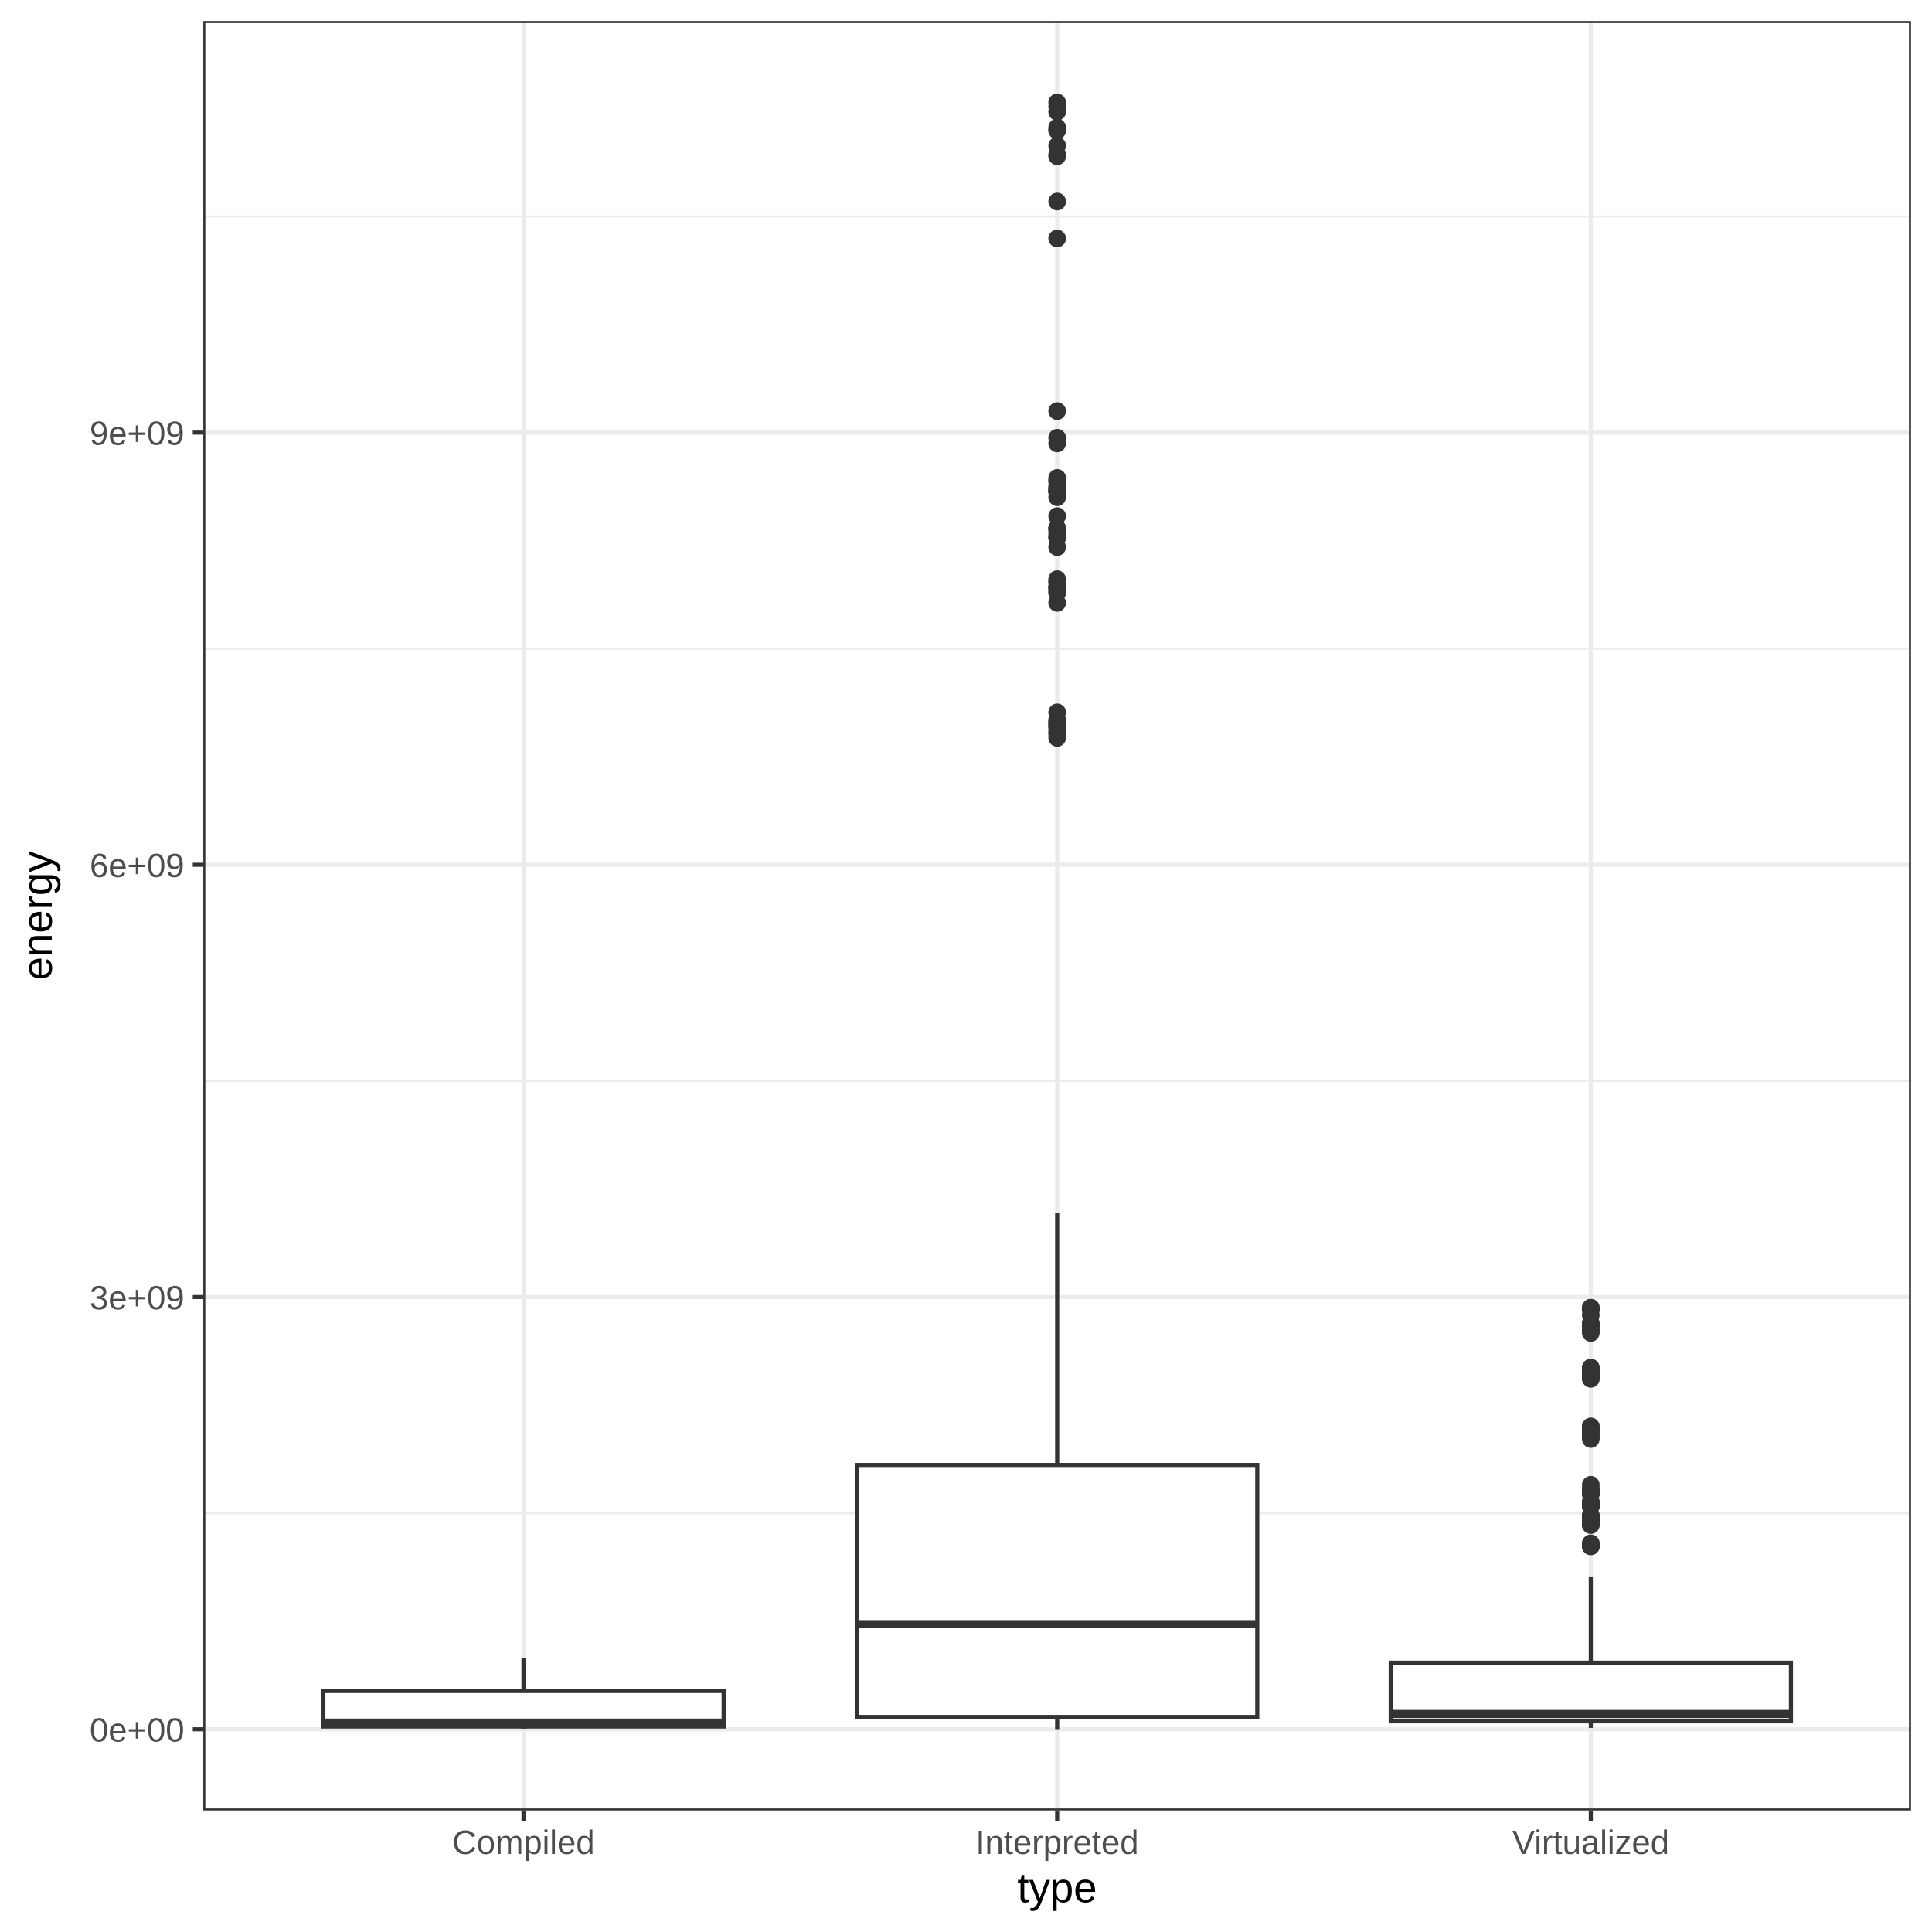
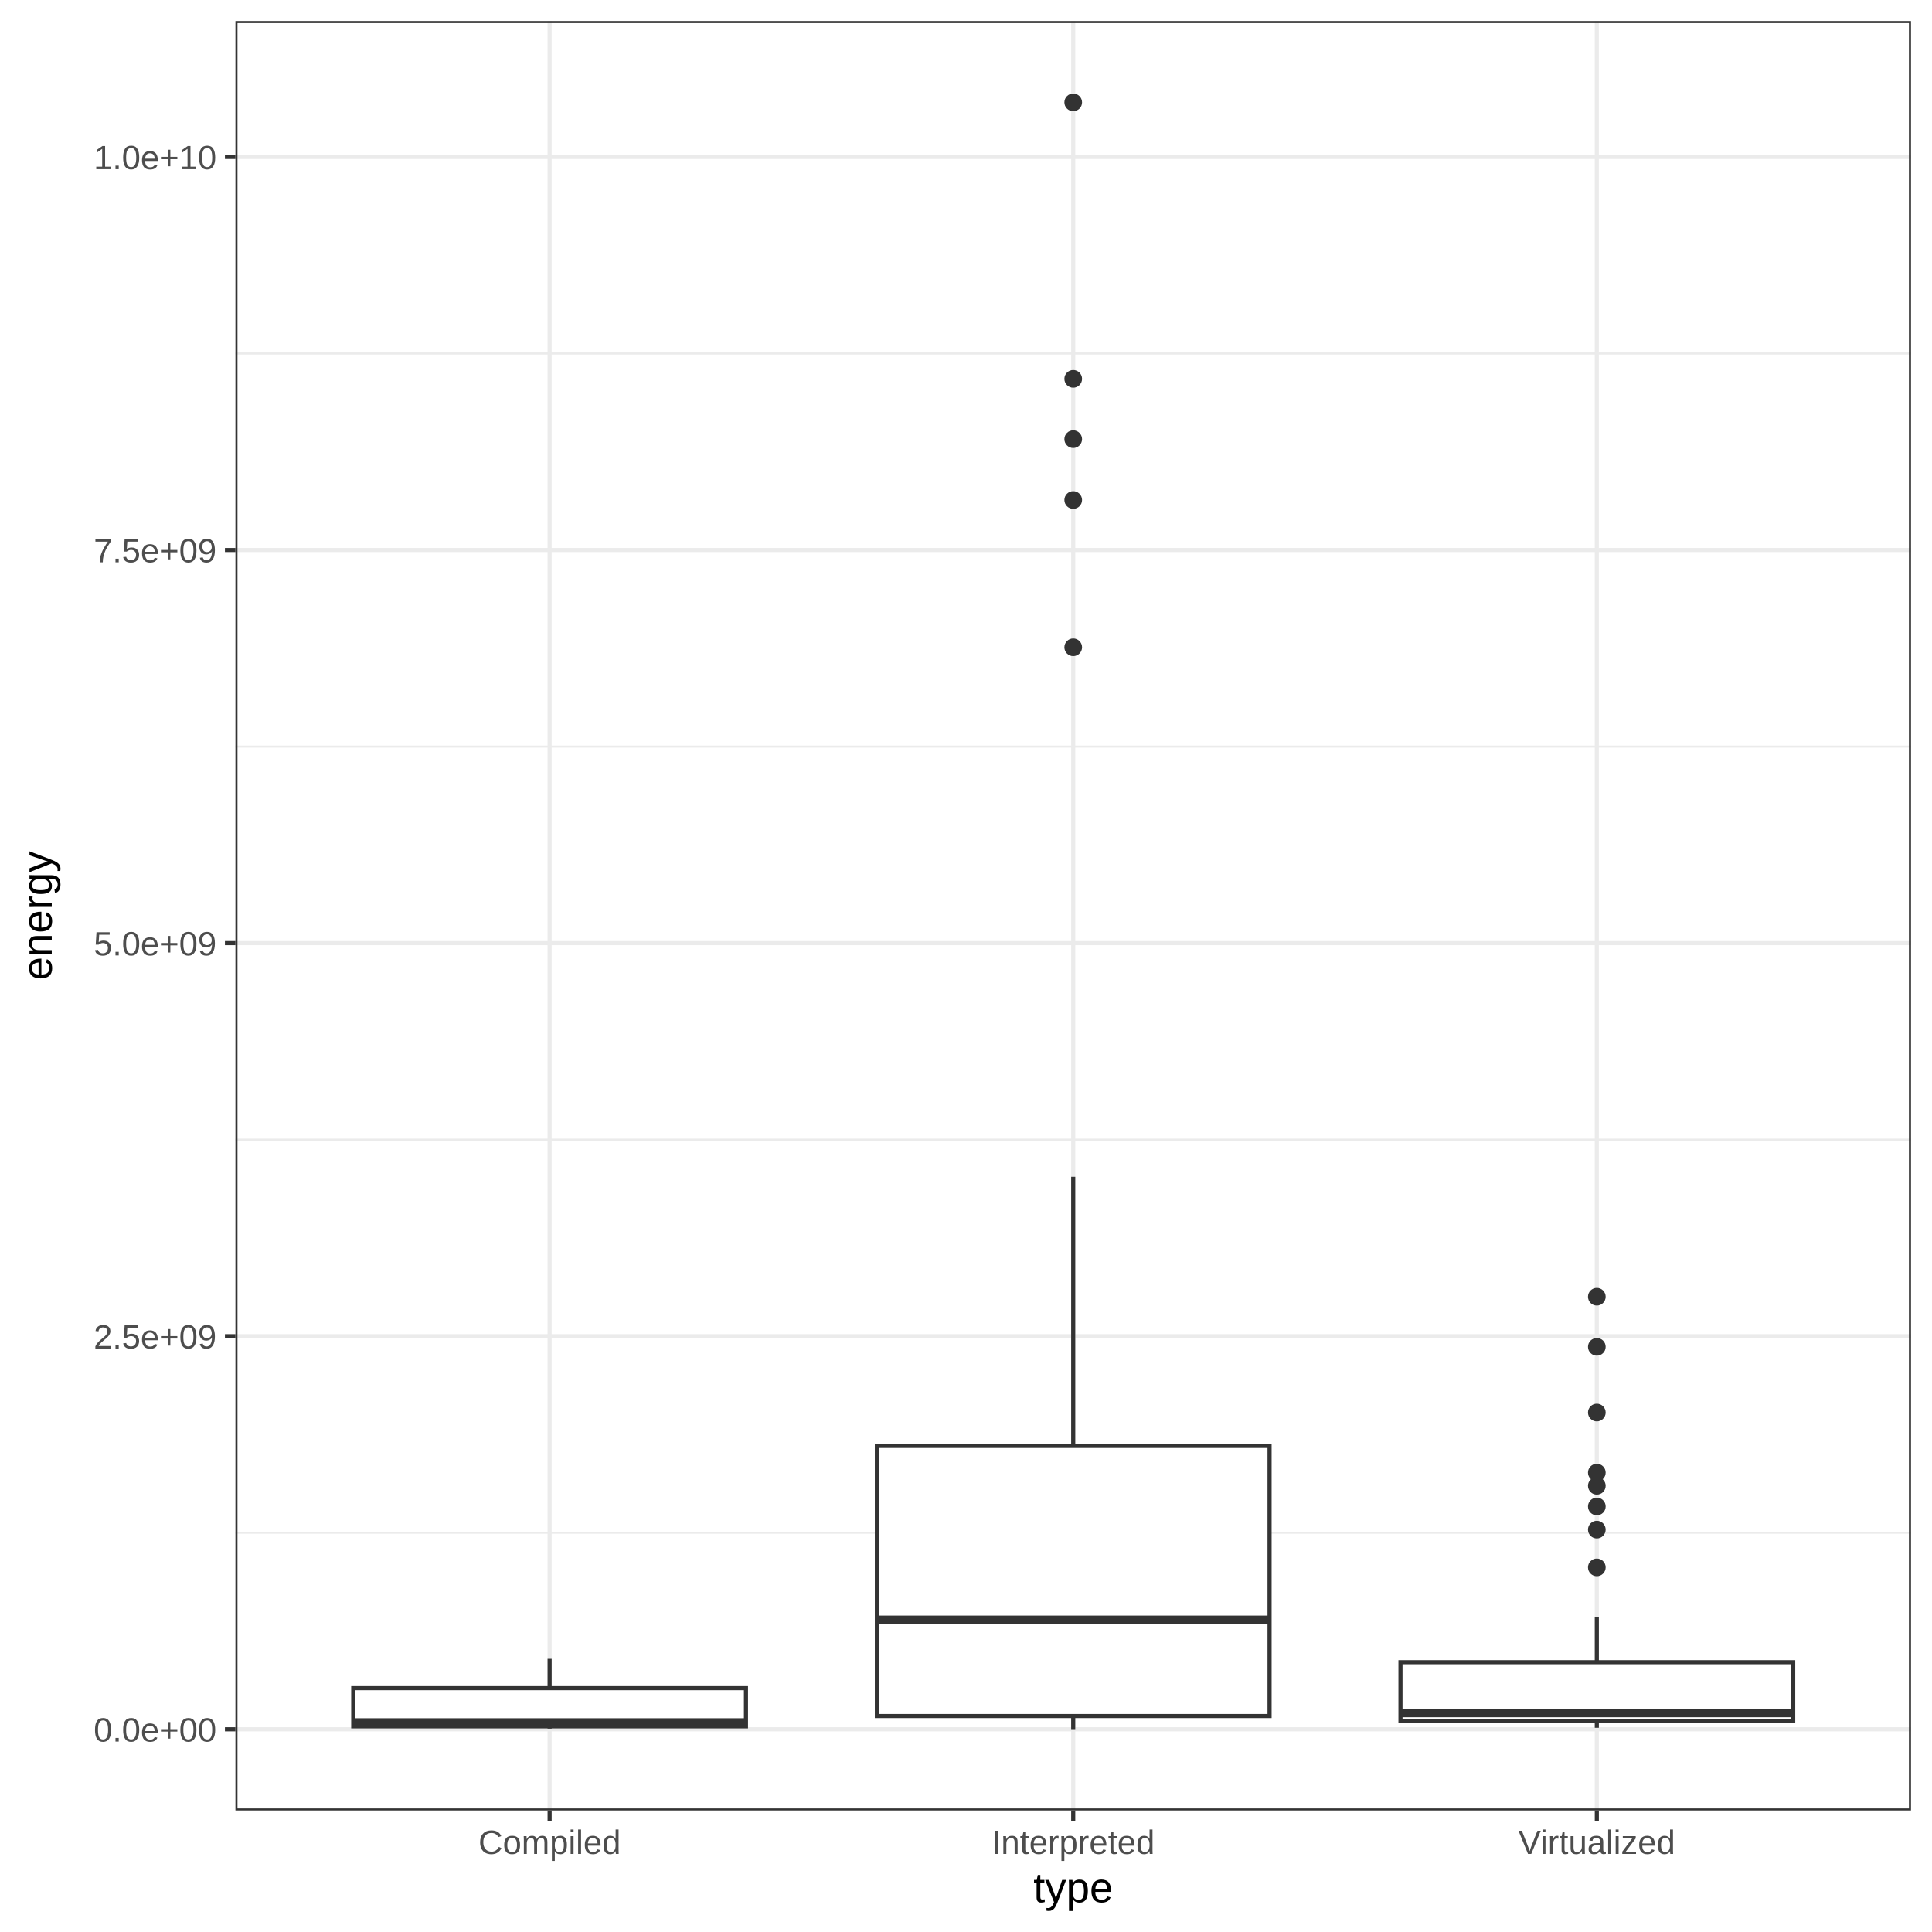
<svg xmlns="http://www.w3.org/2000/svg" class="svglite" width="504.00pt" height="504.00pt" viewBox="0 0 504.00 504.00">
  <defs>
    <style type="text/css">
    .svglite line, .svglite polyline, .svglite polygon, .svglite path, .svglite rect, .svglite circle {
      fill: none;
      stroke: #000000;
      stroke-linecap: round;
      stroke-linejoin: round;
      stroke-miterlimit: 10.00;
    }
    .svglite text {
      white-space: pre;
    }
  </style>
  </defs>
  <rect width="100%" height="100%" style="stroke: none; fill: #FFFFFF;" />
  <defs>
    <clipPath id="cpMC4wMHw1MDQuMDB8MC4wMHw1MDQuMDA=">
      <rect x="0.00" y="0.00" width="504.00" height="504.00" />
    </clipPath>
  </defs>
  <g clip-path="url(#cpMC4wMHw1MDQuMDB8MC4wMHw1MDQuMDA=)">
    <rect x="0.00" y="0.00" width="504.00" height="504.00" style="stroke-width: 1.07; stroke: #FFFFFF; fill: #FFFFFF;" />
  </g>
  <defs>
-     <clipPath id="cpNTMuMDN8NDk4LjUyfDUuNDh8NDcyLjI5">
-       <rect x="53.03" y="5.48" width="445.49" height="466.82" />
+     <clipPath id="cpNjEuNDJ8NDk4LjUyfDUuNDh8NDcyLjI5">
+       <rect x="61.42" y="5.48" width="437.10" height="466.82" />
    </clipPath>
  </defs>
-   <g clip-path="url(#cpNTMuMDN8NDk4LjUyfDUuNDh8NDcyLjI5)">
-     <rect x="53.03" y="5.48" width="445.49" height="466.82" style="stroke-width: 1.07; stroke: none; fill: #FFFFFF;" />
-     <polyline points="53.03,394.74 498.52,394.74 " style="stroke-width: 0.53; stroke: #EBEBEB; stroke-linecap: butt;" />
-     <polyline points="53.03,281.98 498.52,281.98 " style="stroke-width: 0.53; stroke: #EBEBEB; stroke-linecap: butt;" />
-     <polyline points="53.03,169.23 498.52,169.23 " style="stroke-width: 0.53; stroke: #EBEBEB; stroke-linecap: butt;" />
-     <polyline points="53.03,56.47 498.52,56.47 " style="stroke-width: 0.53; stroke: #EBEBEB; stroke-linecap: butt;" />
-     <polyline points="53.03,451.12 498.52,451.12 " style="stroke-width: 1.07; stroke: #EBEBEB; stroke-linecap: butt;" />
-     <polyline points="53.03,338.36 498.52,338.36 " style="stroke-width: 1.07; stroke: #EBEBEB; stroke-linecap: butt;" />
-     <polyline points="53.03,225.60 498.52,225.60 " style="stroke-width: 1.07; stroke: #EBEBEB; stroke-linecap: butt;" />
-     <polyline points="53.03,112.85 498.52,112.85 " style="stroke-width: 1.07; stroke: #EBEBEB; stroke-linecap: butt;" />
-     <polyline points="136.56,472.29 136.56,5.48 " style="stroke-width: 1.07; stroke: #EBEBEB; stroke-linecap: butt;" />
-     <polyline points="275.78,472.29 275.78,5.48 " style="stroke-width: 1.07; stroke: #EBEBEB; stroke-linecap: butt;" />
-     <polyline points="414.99,472.29 414.99,5.48 " style="stroke-width: 1.07; stroke: #EBEBEB; stroke-linecap: butt;" />
-     <line x1="136.56" y1="441.13" x2="136.56" y2="432.44" style="stroke-width: 1.07; stroke: #333333; stroke-linecap: butt;" />
-     <line x1="136.56" y1="450.40" x2="136.56" y2="450.95" style="stroke-width: 1.07; stroke: #333333; stroke-linecap: butt;" />
-     <polygon points="84.35,441.13 84.35,450.40 188.77,450.40 188.77,441.13 84.35,441.13 " style="stroke-width: 1.07; stroke: #333333; stroke-linecap: butt; stroke-linejoin: miter; fill: #FFFFFF;" />
-     <line x1="84.35" y1="449.39" x2="188.77" y2="449.39" style="stroke-width: 2.13; stroke: #333333; stroke-linecap: butt; stroke-linejoin: miter;" />
-     <circle cx="275.78" cy="127.95" r="1.95" style="stroke-width: 0.71; stroke: #333333; fill: #333333;" />
-     <circle cx="275.78" cy="107.23" r="1.95" style="stroke-width: 0.71; stroke: #333333; fill: #333333;" />
-     <circle cx="275.78" cy="128.27" r="1.95" style="stroke-width: 0.71; stroke: #333333; fill: #333333;" />
-     <circle cx="275.78" cy="127.36" r="1.95" style="stroke-width: 0.71; stroke: #333333; fill: #333333;" />
-     <circle cx="275.78" cy="115.67" r="1.95" style="stroke-width: 0.71; stroke: #333333; fill: #333333;" />
-     <circle cx="275.78" cy="125.50" r="1.95" style="stroke-width: 0.71; stroke: #333333; fill: #333333;" />
-     <circle cx="275.78" cy="125.48" r="1.95" style="stroke-width: 0.71; stroke: #333333; fill: #333333;" />
-     <circle cx="275.78" cy="128.03" r="1.95" style="stroke-width: 0.71; stroke: #333333; fill: #333333;" />
-     <circle cx="275.78" cy="128.31" r="1.95" style="stroke-width: 0.71; stroke: #333333; fill: #333333;" />
-     <circle cx="275.78" cy="126.70" r="1.95" style="stroke-width: 0.71; stroke: #333333; fill: #333333;" />
-     <circle cx="275.78" cy="124.67" r="1.95" style="stroke-width: 0.71; stroke: #333333; fill: #333333;" />
-     <circle cx="275.78" cy="188.50" r="1.95" style="stroke-width: 0.71; stroke: #333333; fill: #333333;" />
-     <circle cx="275.78" cy="185.83" r="1.95" style="stroke-width: 0.71; stroke: #333333; fill: #333333;" />
-     <circle cx="275.78" cy="189.28" r="1.95" style="stroke-width: 0.71; stroke: #333333; fill: #333333;" />
-     <circle cx="275.78" cy="191.00" r="1.95" style="stroke-width: 0.71; stroke: #333333; fill: #333333;" />
-     <circle cx="275.78" cy="190.25" r="1.95" style="stroke-width: 0.71; stroke: #333333; fill: #333333;" />
-     <circle cx="275.78" cy="192.48" r="1.95" style="stroke-width: 0.71; stroke: #333333; fill: #333333;" />
-     <circle cx="275.78" cy="189.20" r="1.95" style="stroke-width: 0.71; stroke: #333333; fill: #333333;" />
-     <circle cx="275.78" cy="191.49" r="1.95" style="stroke-width: 0.71; stroke: #333333; fill: #333333;" />
-     <circle cx="275.78" cy="188.29" r="1.95" style="stroke-width: 0.71; stroke: #333333; fill: #333333;" />
-     <circle cx="275.78" cy="187.85" r="1.95" style="stroke-width: 0.71; stroke: #333333; fill: #333333;" />
-     <circle cx="275.78" cy="189.48" r="1.95" style="stroke-width: 0.71; stroke: #333333; fill: #333333;" />
-     <circle cx="275.78" cy="52.56" r="1.95" style="stroke-width: 0.71; stroke: #333333; fill: #333333;" />
-     <circle cx="275.78" cy="29.16" r="1.95" style="stroke-width: 0.71; stroke: #333333; fill: #333333;" />
-     <circle cx="275.78" cy="38.00" r="1.95" style="stroke-width: 0.71; stroke: #333333; fill: #333333;" />
-     <circle cx="275.78" cy="62.21" r="1.95" style="stroke-width: 0.71; stroke: #333333; fill: #333333;" />
-     <circle cx="275.78" cy="40.37" r="1.95" style="stroke-width: 0.71; stroke: #333333; fill: #333333;" />
-     <circle cx="275.78" cy="27.80" r="1.95" style="stroke-width: 0.71; stroke: #333333; fill: #333333;" />
-     <circle cx="275.78" cy="33.25" r="1.95" style="stroke-width: 0.71; stroke: #333333; fill: #333333;" />
-     <circle cx="275.78" cy="40.76" r="1.95" style="stroke-width: 0.71; stroke: #333333; fill: #333333;" />
-     <circle cx="275.78" cy="34.02" r="1.95" style="stroke-width: 0.71; stroke: #333333; fill: #333333;" />
-     <circle cx="275.78" cy="34.01" r="1.95" style="stroke-width: 0.71; stroke: #333333; fill: #333333;" />
-     <circle cx="275.78" cy="26.70" r="1.95" style="stroke-width: 0.71; stroke: #333333; fill: #333333;" />
-     <circle cx="275.78" cy="153.21" r="1.95" style="stroke-width: 0.71; stroke: #333333; fill: #333333;" />
-     <circle cx="275.78" cy="151.81" r="1.95" style="stroke-width: 0.71; stroke: #333333; fill: #333333;" />
-     <circle cx="275.78" cy="151.80" r="1.95" style="stroke-width: 0.71; stroke: #333333; fill: #333333;" />
-     <circle cx="275.78" cy="157.27" r="1.95" style="stroke-width: 0.71; stroke: #333333; fill: #333333;" />
-     <circle cx="275.78" cy="151.09" r="1.95" style="stroke-width: 0.71; stroke: #333333; fill: #333333;" />
-     <circle cx="275.78" cy="153.75" r="1.95" style="stroke-width: 0.71; stroke: #333333; fill: #333333;" />
-     <circle cx="275.78" cy="154.47" r="1.95" style="stroke-width: 0.71; stroke: #333333; fill: #333333;" />
-     <circle cx="275.78" cy="152.92" r="1.95" style="stroke-width: 0.71; stroke: #333333; fill: #333333;" />
-     <circle cx="275.78" cy="153.28" r="1.95" style="stroke-width: 0.71; stroke: #333333; fill: #333333;" />
-     <circle cx="275.78" cy="154.64" r="1.95" style="stroke-width: 0.71; stroke: #333333; fill: #333333;" />
-     <circle cx="275.78" cy="137.89" r="1.95" style="stroke-width: 0.71; stroke: #333333; fill: #333333;" />
-     <circle cx="275.78" cy="129.71" r="1.95" style="stroke-width: 0.71; stroke: #333333; fill: #333333;" />
-     <circle cx="275.78" cy="127.40" r="1.95" style="stroke-width: 0.71; stroke: #333333; fill: #333333;" />
-     <circle cx="275.78" cy="114.19" r="1.95" style="stroke-width: 0.71; stroke: #333333; fill: #333333;" />
-     <circle cx="275.78" cy="140.33" r="1.95" style="stroke-width: 0.71; stroke: #333333; fill: #333333;" />
-     <circle cx="275.78" cy="142.72" r="1.95" style="stroke-width: 0.71; stroke: #333333; fill: #333333;" />
-     <circle cx="275.78" cy="139.60" r="1.95" style="stroke-width: 0.71; stroke: #333333; fill: #333333;" />
-     <circle cx="275.78" cy="140.16" r="1.95" style="stroke-width: 0.71; stroke: #333333; fill: #333333;" />
-     <circle cx="275.78" cy="137.92" r="1.95" style="stroke-width: 0.71; stroke: #333333; fill: #333333;" />
-     <circle cx="275.78" cy="137.80" r="1.95" style="stroke-width: 0.71; stroke: #333333; fill: #333333;" />
-     <circle cx="275.78" cy="138.83" r="1.95" style="stroke-width: 0.71; stroke: #333333; fill: #333333;" />
-     <circle cx="275.78" cy="134.64" r="1.95" style="stroke-width: 0.71; stroke: #333333; fill: #333333;" />
-     <line x1="275.78" y1="382.17" x2="275.78" y2="316.38" style="stroke-width: 1.07; stroke: #333333; stroke-linecap: butt;" />
-     <line x1="275.78" y1="447.90" x2="275.78" y2="451.08" style="stroke-width: 1.07; stroke: #333333; stroke-linecap: butt;" />
-     <polygon points="223.57,382.17 223.57,447.90 327.98,447.90 327.98,382.17 223.57,382.17 " style="stroke-width: 1.07; stroke: #333333; stroke-linecap: butt; stroke-linejoin: miter; fill: #FFFFFF;" />
-     <line x1="223.57" y1="423.71" x2="327.98" y2="423.71" style="stroke-width: 2.13; stroke: #333333; stroke-linecap: butt; stroke-linejoin: miter;" />
-     <circle cx="414.99" cy="343.09" r="1.95" style="stroke-width: 0.71; stroke: #333333; fill: #333333;" />
-     <circle cx="414.99" cy="341.55" r="1.95" style="stroke-width: 0.71; stroke: #333333; fill: #333333;" />
-     <circle cx="414.99" cy="345.14" r="1.95" style="stroke-width: 0.71; stroke: #333333; fill: #333333;" />
-     <circle cx="414.99" cy="341.18" r="1.95" style="stroke-width: 0.71; stroke: #333333; fill: #333333;" />
-     <circle cx="414.99" cy="341.14" r="1.95" style="stroke-width: 0.71; stroke: #333333; fill: #333333;" />
-     <circle cx="414.99" cy="347.72" r="1.95" style="stroke-width: 0.71; stroke: #333333; fill: #333333;" />
-     <circle cx="414.99" cy="345.63" r="1.95" style="stroke-width: 0.71; stroke: #333333; fill: #333333;" />
-     <circle cx="414.99" cy="347.17" r="1.95" style="stroke-width: 0.71; stroke: #333333; fill: #333333;" />
-     <circle cx="414.99" cy="346.01" r="1.95" style="stroke-width: 0.71; stroke: #333333; fill: #333333;" />
-     <circle cx="414.99" cy="346.56" r="1.95" style="stroke-width: 0.71; stroke: #333333; fill: #333333;" />
-     <circle cx="414.99" cy="341.68" r="1.95" style="stroke-width: 0.71; stroke: #333333; fill: #333333;" />
-     <circle cx="414.99" cy="389.53" r="1.95" style="stroke-width: 0.71; stroke: #333333; fill: #333333;" />
-     <circle cx="414.99" cy="389.37" r="1.95" style="stroke-width: 0.71; stroke: #333333; fill: #333333;" />
-     <circle cx="414.99" cy="389.64" r="1.95" style="stroke-width: 0.71; stroke: #333333; fill: #333333;" />
-     <circle cx="414.99" cy="389.45" r="1.95" style="stroke-width: 0.71; stroke: #333333; fill: #333333;" />
-     <circle cx="414.99" cy="389.17" r="1.95" style="stroke-width: 0.71; stroke: #333333; fill: #333333;" />
-     <circle cx="414.99" cy="389.28" r="1.95" style="stroke-width: 0.71; stroke: #333333; fill: #333333;" />
-     <circle cx="414.99" cy="388.83" r="1.95" style="stroke-width: 0.71; stroke: #333333; fill: #333333;" />
-     <circle cx="414.99" cy="389.76" r="1.95" style="stroke-width: 0.71; stroke: #333333; fill: #333333;" />
-     <circle cx="414.99" cy="387.34" r="1.95" style="stroke-width: 0.71; stroke: #333333; fill: #333333;" />
-     <circle cx="414.99" cy="389.22" r="1.95" style="stroke-width: 0.71; stroke: #333333; fill: #333333;" />
-     <circle cx="414.99" cy="388.32" r="1.95" style="stroke-width: 0.71; stroke: #333333; fill: #333333;" />
-     <circle cx="414.99" cy="356.87" r="1.95" style="stroke-width: 0.71; stroke: #333333; fill: #333333;" />
-     <circle cx="414.99" cy="356.75" r="1.95" style="stroke-width: 0.71; stroke: #333333; fill: #333333;" />
-     <circle cx="414.99" cy="357.07" r="1.95" style="stroke-width: 0.71; stroke: #333333; fill: #333333;" />
-     <circle cx="414.99" cy="358.59" r="1.95" style="stroke-width: 0.71; stroke: #333333; fill: #333333;" />
-     <circle cx="414.99" cy="357.04" r="1.95" style="stroke-width: 0.71; stroke: #333333; fill: #333333;" />
-     <circle cx="414.99" cy="357.44" r="1.95" style="stroke-width: 0.71; stroke: #333333; fill: #333333;" />
-     <circle cx="414.99" cy="358.21" r="1.95" style="stroke-width: 0.71; stroke: #333333; fill: #333333;" />
-     <circle cx="414.99" cy="359.53" r="1.95" style="stroke-width: 0.71; stroke: #333333; fill: #333333;" />
-     <circle cx="414.99" cy="357.94" r="1.95" style="stroke-width: 0.71; stroke: #333333; fill: #333333;" />
-     <circle cx="414.99" cy="359.70" r="1.95" style="stroke-width: 0.71; stroke: #333333; fill: #333333;" />
-     <circle cx="414.99" cy="358.96" r="1.95" style="stroke-width: 0.71; stroke: #333333; fill: #333333;" />
-     <circle cx="414.99" cy="392.88" r="1.95" style="stroke-width: 0.71; stroke: #333333; fill: #333333;" />
-     <circle cx="414.99" cy="392.84" r="1.95" style="stroke-width: 0.71; stroke: #333333; fill: #333333;" />
-     <circle cx="414.99" cy="392.77" r="1.95" style="stroke-width: 0.71; stroke: #333333; fill: #333333;" />
-     <circle cx="414.99" cy="392.92" r="1.95" style="stroke-width: 0.71; stroke: #333333; fill: #333333;" />
-     <circle cx="414.99" cy="392.61" r="1.95" style="stroke-width: 0.71; stroke: #333333; fill: #333333;" />
-     <circle cx="414.99" cy="392.39" r="1.95" style="stroke-width: 0.71; stroke: #333333; fill: #333333;" />
-     <circle cx="414.99" cy="392.09" r="1.95" style="stroke-width: 0.71; stroke: #333333; fill: #333333;" />
-     <circle cx="414.99" cy="391.71" r="1.95" style="stroke-width: 0.71; stroke: #333333; fill: #333333;" />
-     <circle cx="414.99" cy="392.86" r="1.95" style="stroke-width: 0.71; stroke: #333333; fill: #333333;" />
-     <circle cx="414.99" cy="392.38" r="1.95" style="stroke-width: 0.71; stroke: #333333; fill: #333333;" />
-     <circle cx="414.99" cy="392.40" r="1.95" style="stroke-width: 0.71; stroke: #333333; fill: #333333;" />
-     <circle cx="414.99" cy="372.71" r="1.95" style="stroke-width: 0.71; stroke: #333333; fill: #333333;" />
-     <circle cx="414.99" cy="372.96" r="1.95" style="stroke-width: 0.71; stroke: #333333; fill: #333333;" />
-     <circle cx="414.99" cy="375.04" r="1.95" style="stroke-width: 0.71; stroke: #333333; fill: #333333;" />
-     <circle cx="414.99" cy="373.26" r="1.95" style="stroke-width: 0.71; stroke: #333333; fill: #333333;" />
-     <circle cx="414.99" cy="375.40" r="1.95" style="stroke-width: 0.71; stroke: #333333; fill: #333333;" />
-     <circle cx="414.99" cy="372.20" r="1.95" style="stroke-width: 0.71; stroke: #333333; fill: #333333;" />
-     <circle cx="414.99" cy="373.82" r="1.95" style="stroke-width: 0.71; stroke: #333333; fill: #333333;" />
-     <circle cx="414.99" cy="372.10" r="1.95" style="stroke-width: 0.71; stroke: #333333; fill: #333333;" />
-     <circle cx="414.99" cy="374.42" r="1.95" style="stroke-width: 0.71; stroke: #333333; fill: #333333;" />
-     <circle cx="414.99" cy="373.36" r="1.95" style="stroke-width: 0.71; stroke: #333333; fill: #333333;" />
-     <circle cx="414.99" cy="372.86" r="1.95" style="stroke-width: 0.71; stroke: #333333; fill: #333333;" />
-     <circle cx="414.99" cy="395.30" r="1.95" style="stroke-width: 0.71; stroke: #333333; fill: #333333;" />
-     <circle cx="414.99" cy="397.85" r="1.95" style="stroke-width: 0.71; stroke: #333333; fill: #333333;" />
-     <circle cx="414.99" cy="397.37" r="1.95" style="stroke-width: 0.71; stroke: #333333; fill: #333333;" />
-     <circle cx="414.99" cy="395.51" r="1.95" style="stroke-width: 0.71; stroke: #333333; fill: #333333;" />
-     <circle cx="414.99" cy="396.23" r="1.95" style="stroke-width: 0.71; stroke: #333333; fill: #333333;" />
-     <circle cx="414.99" cy="388.80" r="1.95" style="stroke-width: 0.71; stroke: #333333; fill: #333333;" />
-     <circle cx="414.99" cy="397.73" r="1.95" style="stroke-width: 0.71; stroke: #333333; fill: #333333;" />
-     <circle cx="414.99" cy="395.54" r="1.95" style="stroke-width: 0.71; stroke: #333333; fill: #333333;" />
-     <circle cx="414.99" cy="397.31" r="1.95" style="stroke-width: 0.71; stroke: #333333; fill: #333333;" />
-     <circle cx="414.99" cy="396.68" r="1.95" style="stroke-width: 0.71; stroke: #333333; fill: #333333;" />
-     <circle cx="414.99" cy="396.94" r="1.95" style="stroke-width: 0.71; stroke: #333333; fill: #333333;" />
-     <circle cx="414.99" cy="402.73" r="1.95" style="stroke-width: 0.71; stroke: #333333; fill: #333333;" />
-     <circle cx="414.99" cy="403.39" r="1.95" style="stroke-width: 0.71; stroke: #333333; fill: #333333;" />
-     <circle cx="414.99" cy="403.18" r="1.95" style="stroke-width: 0.71; stroke: #333333; fill: #333333;" />
-     <circle cx="414.99" cy="403.37" r="1.95" style="stroke-width: 0.71; stroke: #333333; fill: #333333;" />
-     <circle cx="414.99" cy="402.61" r="1.95" style="stroke-width: 0.71; stroke: #333333; fill: #333333;" />
-     <circle cx="414.99" cy="403.16" r="1.95" style="stroke-width: 0.71; stroke: #333333; fill: #333333;" />
-     <circle cx="414.99" cy="403.12" r="1.95" style="stroke-width: 0.71; stroke: #333333; fill: #333333;" />
-     <circle cx="414.99" cy="403.19" r="1.95" style="stroke-width: 0.71; stroke: #333333; fill: #333333;" />
-     <circle cx="414.99" cy="403.00" r="1.95" style="stroke-width: 0.71; stroke: #333333; fill: #333333;" />
-     <circle cx="414.99" cy="403.17" r="1.95" style="stroke-width: 0.71; stroke: #333333; fill: #333333;" />
-     <circle cx="414.99" cy="402.99" r="1.95" style="stroke-width: 0.71; stroke: #333333; fill: #333333;" />
-     <line x1="414.99" y1="433.74" x2="414.99" y2="411.25" style="stroke-width: 1.07; stroke: #333333; stroke-linecap: butt;" />
-     <line x1="414.99" y1="449.05" x2="414.99" y2="450.77" style="stroke-width: 1.07; stroke: #333333; stroke-linecap: butt;" />
-     <polygon points="362.79,433.74 362.79,449.05 467.20,449.05 467.20,433.74 362.79,433.74 " style="stroke-width: 1.07; stroke: #333333; stroke-linecap: butt; stroke-linejoin: miter; fill: #FFFFFF;" />
-     <line x1="362.79" y1="447.13" x2="467.20" y2="447.13" style="stroke-width: 2.13; stroke: #333333; stroke-linecap: butt; stroke-linejoin: miter;" />
-     <rect x="53.03" y="5.48" width="445.49" height="466.82" style="stroke-width: 1.07; stroke: #333333;" />
+   <g clip-path="url(#cpNjEuNDJ8NDk4LjUyfDUuNDh8NDcyLjI5)">
+     <rect x="61.42" y="5.48" width="437.10" height="466.82" style="stroke-width: 1.07; stroke: none; fill: #FFFFFF;" />
+     <polyline points="61.42,399.85 498.52,399.85 " style="stroke-width: 0.53; stroke: #EBEBEB; stroke-linecap: butt;" />
+     <polyline points="61.42,297.30 498.52,297.30 " style="stroke-width: 0.53; stroke: #EBEBEB; stroke-linecap: butt;" />
+     <polyline points="61.42,194.76 498.52,194.76 " style="stroke-width: 0.53; stroke: #EBEBEB; stroke-linecap: butt;" />
+     <polyline points="61.42,92.21 498.52,92.21 " style="stroke-width: 0.53; stroke: #EBEBEB; stroke-linecap: butt;" />
+     <polyline points="61.42,451.13 498.52,451.13 " style="stroke-width: 1.07; stroke: #EBEBEB; stroke-linecap: butt;" />
+     <polyline points="61.42,348.58 498.52,348.58 " style="stroke-width: 1.07; stroke: #EBEBEB; stroke-linecap: butt;" />
+     <polyline points="61.42,246.03 498.52,246.03 " style="stroke-width: 1.07; stroke: #EBEBEB; stroke-linecap: butt;" />
+     <polyline points="61.42,143.48 498.52,143.48 " style="stroke-width: 1.07; stroke: #EBEBEB; stroke-linecap: butt;" />
+     <polyline points="61.42,40.94 498.52,40.94 " style="stroke-width: 1.07; stroke: #EBEBEB; stroke-linecap: butt;" />
+     <polyline points="143.38,472.29 143.38,5.48 " style="stroke-width: 1.07; stroke: #EBEBEB; stroke-linecap: butt;" />
+     <polyline points="279.97,472.29 279.97,5.48 " style="stroke-width: 1.07; stroke: #EBEBEB; stroke-linecap: butt;" />
+     <polyline points="416.56,472.29 416.56,5.48 " style="stroke-width: 1.07; stroke: #EBEBEB; stroke-linecap: butt;" />
+     <line x1="143.38" y1="440.40" x2="143.38" y2="432.74" style="stroke-width: 1.07; stroke: #333333; stroke-linecap: butt;" />
+     <line x1="143.38" y1="450.36" x2="143.38" y2="450.94" style="stroke-width: 1.07; stroke: #333333; stroke-linecap: butt;" />
+     <polygon points="92.15,440.40 92.15,450.36 194.60,450.36 194.60,440.40 92.15,440.40 " style="stroke-width: 1.07; stroke: #333333; stroke-linecap: butt; stroke-linejoin: miter; fill: #FFFFFF;" />
+     <line x1="92.15" y1="449.31" x2="194.60" y2="449.31" style="stroke-width: 2.13; stroke: #333333; stroke-linecap: butt; stroke-linejoin: miter;" />
+     <circle cx="279.97" cy="98.83" r="1.95" style="stroke-width: 0.71; stroke: #333333; fill: #333333;" />
+     <circle cx="279.97" cy="26.70" r="1.95" style="stroke-width: 0.71; stroke: #333333; fill: #333333;" />
+     <circle cx="279.97" cy="168.86" r="1.95" style="stroke-width: 0.71; stroke: #333333; fill: #333333;" />
+     <circle cx="279.97" cy="114.56" r="1.95" style="stroke-width: 0.71; stroke: #333333; fill: #333333;" />
+     <circle cx="279.97" cy="130.43" r="1.95" style="stroke-width: 0.71; stroke: #333333; fill: #333333;" />
+     <line x1="279.97" y1="377.20" x2="279.97" y2="306.99" style="stroke-width: 1.07; stroke: #333333; stroke-linecap: butt;" />
+     <line x1="279.97" y1="447.67" x2="279.97" y2="451.08" style="stroke-width: 1.07; stroke: #333333; stroke-linecap: butt;" />
+     <polygon points="228.75,377.20 228.75,447.67 331.19,447.67 331.19,377.20 228.75,377.20 " style="stroke-width: 1.07; stroke: #333333; stroke-linecap: butt; stroke-linejoin: miter; fill: #FFFFFF;" />
+     <line x1="228.75" y1="422.53" x2="331.19" y2="422.53" style="stroke-width: 2.13; stroke: #333333; stroke-linecap: butt; stroke-linejoin: miter;" />
+     <circle cx="416.56" cy="338.28" r="1.95" style="stroke-width: 0.71; stroke: #333333; fill: #333333;" />
+     <circle cx="416.56" cy="384.16" r="1.95" style="stroke-width: 0.71; stroke: #333333; fill: #333333;" />
+     <circle cx="416.56" cy="368.49" r="1.95" style="stroke-width: 0.71; stroke: #333333; fill: #333333;" />
+     <circle cx="416.56" cy="351.35" r="1.95" style="stroke-width: 0.71; stroke: #333333; fill: #333333;" />
+     <circle cx="416.56" cy="392.99" r="1.95" style="stroke-width: 0.71; stroke: #333333; fill: #333333;" />
+     <circle cx="416.56" cy="387.60" r="1.95" style="stroke-width: 0.71; stroke: #333333; fill: #333333;" />
+     <circle cx="416.56" cy="408.88" r="1.95" style="stroke-width: 0.71; stroke: #333333; fill: #333333;" />
+     <circle cx="416.56" cy="399.03" r="1.95" style="stroke-width: 0.71; stroke: #333333; fill: #333333;" />
+     <line x1="416.56" y1="433.62" x2="416.56" y2="421.89" style="stroke-width: 1.07; stroke: #333333; stroke-linecap: butt;" />
+     <line x1="416.56" y1="448.99" x2="416.56" y2="450.74" style="stroke-width: 1.07; stroke: #333333; stroke-linecap: butt;" />
+     <polygon points="365.34,433.62 365.34,448.99 467.79,448.99 467.79,433.62 365.34,433.62 " style="stroke-width: 1.07; stroke: #333333; stroke-linecap: butt; stroke-linejoin: miter; fill: #FFFFFF;" />
+     <line x1="365.34" y1="446.92" x2="467.79" y2="446.92" style="stroke-width: 2.13; stroke: #333333; stroke-linecap: butt; stroke-linejoin: miter;" />
+     <rect x="61.42" y="5.48" width="437.10" height="466.82" style="stroke-width: 1.07; stroke: #333333;" />
  </g>
  <g clip-path="url(#cpMC4wMHw1MDQuMDB8MC4wMHw1MDQuMDA=)">
-     <text x="48.10" y="454.33" text-anchor="end" style="font-size: 8.80px;fill: #4D4D4D; font-family: &quot;Liberation Sans&quot;;" textLength="29.57px" lengthAdjust="spacingAndGlyphs">0e+00</text>
-     <text x="48.10" y="341.57" text-anchor="end" style="font-size: 8.80px;fill: #4D4D4D; font-family: &quot;Liberation Sans&quot;;" textLength="29.57px" lengthAdjust="spacingAndGlyphs">3e+09</text>
-     <text x="48.10" y="228.81" text-anchor="end" style="font-size: 8.80px;fill: #4D4D4D; font-family: &quot;Liberation Sans&quot;;" textLength="29.57px" lengthAdjust="spacingAndGlyphs">6e+09</text>
-     <text x="48.10" y="116.05" text-anchor="end" style="font-size: 8.80px;fill: #4D4D4D; font-family: &quot;Liberation Sans&quot;;" textLength="29.57px" lengthAdjust="spacingAndGlyphs">9e+09</text>
-     <polyline points="50.29,451.12 53.03,451.12 " style="stroke-width: 1.07; stroke: #333333; stroke-linecap: butt;" />
-     <polyline points="50.29,338.36 53.03,338.36 " style="stroke-width: 1.07; stroke: #333333; stroke-linecap: butt;" />
-     <polyline points="50.29,225.60 53.03,225.60 " style="stroke-width: 1.07; stroke: #333333; stroke-linecap: butt;" />
-     <polyline points="50.29,112.85 53.03,112.85 " style="stroke-width: 1.07; stroke: #333333; stroke-linecap: butt;" />
-     <polyline points="136.56,475.03 136.56,472.29 " style="stroke-width: 1.07; stroke: #333333; stroke-linecap: butt;" />
-     <polyline points="275.78,475.03 275.78,472.29 " style="stroke-width: 1.07; stroke: #333333; stroke-linecap: butt;" />
-     <polyline points="414.99,475.03 414.99,472.29 " style="stroke-width: 1.07; stroke: #333333; stroke-linecap: butt;" />
-     <text x="136.56" y="483.64" text-anchor="middle" style="font-size: 8.80px;fill: #4D4D4D; font-family: &quot;Liberation Sans&quot;;" textLength="41.58px" lengthAdjust="spacingAndGlyphs">Compiled</text>
-     <text x="275.78" y="483.64" text-anchor="middle" style="font-size: 8.80px;fill: #4D4D4D; font-family: &quot;Liberation Sans&quot;;" textLength="49.51px" lengthAdjust="spacingAndGlyphs">Interpreted</text>
-     <text x="414.99" y="483.64" text-anchor="middle" style="font-size: 8.80px;fill: #4D4D4D; font-family: &quot;Liberation Sans&quot;;" textLength="46.81px" lengthAdjust="spacingAndGlyphs">Virtualized</text>
-     <text x="275.78" y="496.23" text-anchor="middle" style="font-size: 11.00px; font-family: &quot;Liberation Sans&quot;;" textLength="24.57px" lengthAdjust="spacingAndGlyphs">type</text>
+     <text x="56.49" y="454.33" text-anchor="end" style="font-size: 8.80px;fill: #4D4D4D; font-family: &quot;Liberation Sans&quot;;" textLength="37.96px" lengthAdjust="spacingAndGlyphs">0.0e+00</text>
+     <text x="56.49" y="351.79" text-anchor="end" style="font-size: 8.80px;fill: #4D4D4D; font-family: &quot;Liberation Sans&quot;;" textLength="37.96px" lengthAdjust="spacingAndGlyphs">2.5e+09</text>
+     <text x="56.49" y="249.24" text-anchor="end" style="font-size: 8.80px;fill: #4D4D4D; font-family: &quot;Liberation Sans&quot;;" textLength="37.96px" lengthAdjust="spacingAndGlyphs">5.0e+09</text>
+     <text x="56.49" y="146.69" text-anchor="end" style="font-size: 8.80px;fill: #4D4D4D; font-family: &quot;Liberation Sans&quot;;" textLength="37.96px" lengthAdjust="spacingAndGlyphs">7.5e+09</text>
+     <text x="56.49" y="44.14" text-anchor="end" style="font-size: 8.80px;fill: #4D4D4D; font-family: &quot;Liberation Sans&quot;;" textLength="37.96px" lengthAdjust="spacingAndGlyphs">1.0e+10</text>
+     <polyline points="58.68,451.13 61.42,451.13 " style="stroke-width: 1.07; stroke: #333333; stroke-linecap: butt;" />
+     <polyline points="58.68,348.58 61.42,348.58 " style="stroke-width: 1.07; stroke: #333333; stroke-linecap: butt;" />
+     <polyline points="58.68,246.03 61.42,246.03 " style="stroke-width: 1.07; stroke: #333333; stroke-linecap: butt;" />
+     <polyline points="58.68,143.48 61.42,143.48 " style="stroke-width: 1.07; stroke: #333333; stroke-linecap: butt;" />
+     <polyline points="58.68,40.94 61.42,40.94 " style="stroke-width: 1.07; stroke: #333333; stroke-linecap: butt;" />
+     <polyline points="143.38,475.03 143.38,472.29 " style="stroke-width: 1.07; stroke: #333333; stroke-linecap: butt;" />
+     <polyline points="279.97,475.03 279.97,472.29 " style="stroke-width: 1.07; stroke: #333333; stroke-linecap: butt;" />
+     <polyline points="416.56,475.03 416.56,472.29 " style="stroke-width: 1.07; stroke: #333333; stroke-linecap: butt;" />
+     <text x="143.38" y="483.64" text-anchor="middle" style="font-size: 8.80px;fill: #4D4D4D; font-family: &quot;Liberation Sans&quot;;" textLength="41.58px" lengthAdjust="spacingAndGlyphs">Compiled</text>
+     <text x="279.97" y="483.64" text-anchor="middle" style="font-size: 8.80px;fill: #4D4D4D; font-family: &quot;Liberation Sans&quot;;" textLength="49.51px" lengthAdjust="spacingAndGlyphs">Interpreted</text>
+     <text x="416.56" y="483.64" text-anchor="middle" style="font-size: 8.80px;fill: #4D4D4D; font-family: &quot;Liberation Sans&quot;;" textLength="46.81px" lengthAdjust="spacingAndGlyphs">Virtualized</text>
+     <text x="279.97" y="496.23" text-anchor="middle" style="font-size: 11.00px; font-family: &quot;Liberation Sans&quot;;" textLength="24.57px" lengthAdjust="spacingAndGlyphs">type</text>
    <text transform="translate(13.50,238.89) rotate(-90)" text-anchor="middle" style="font-size: 11.00px; font-family: &quot;Liberation Sans&quot;;" textLength="38.33px" lengthAdjust="spacingAndGlyphs">energy</text>
  </g>
</svg>
